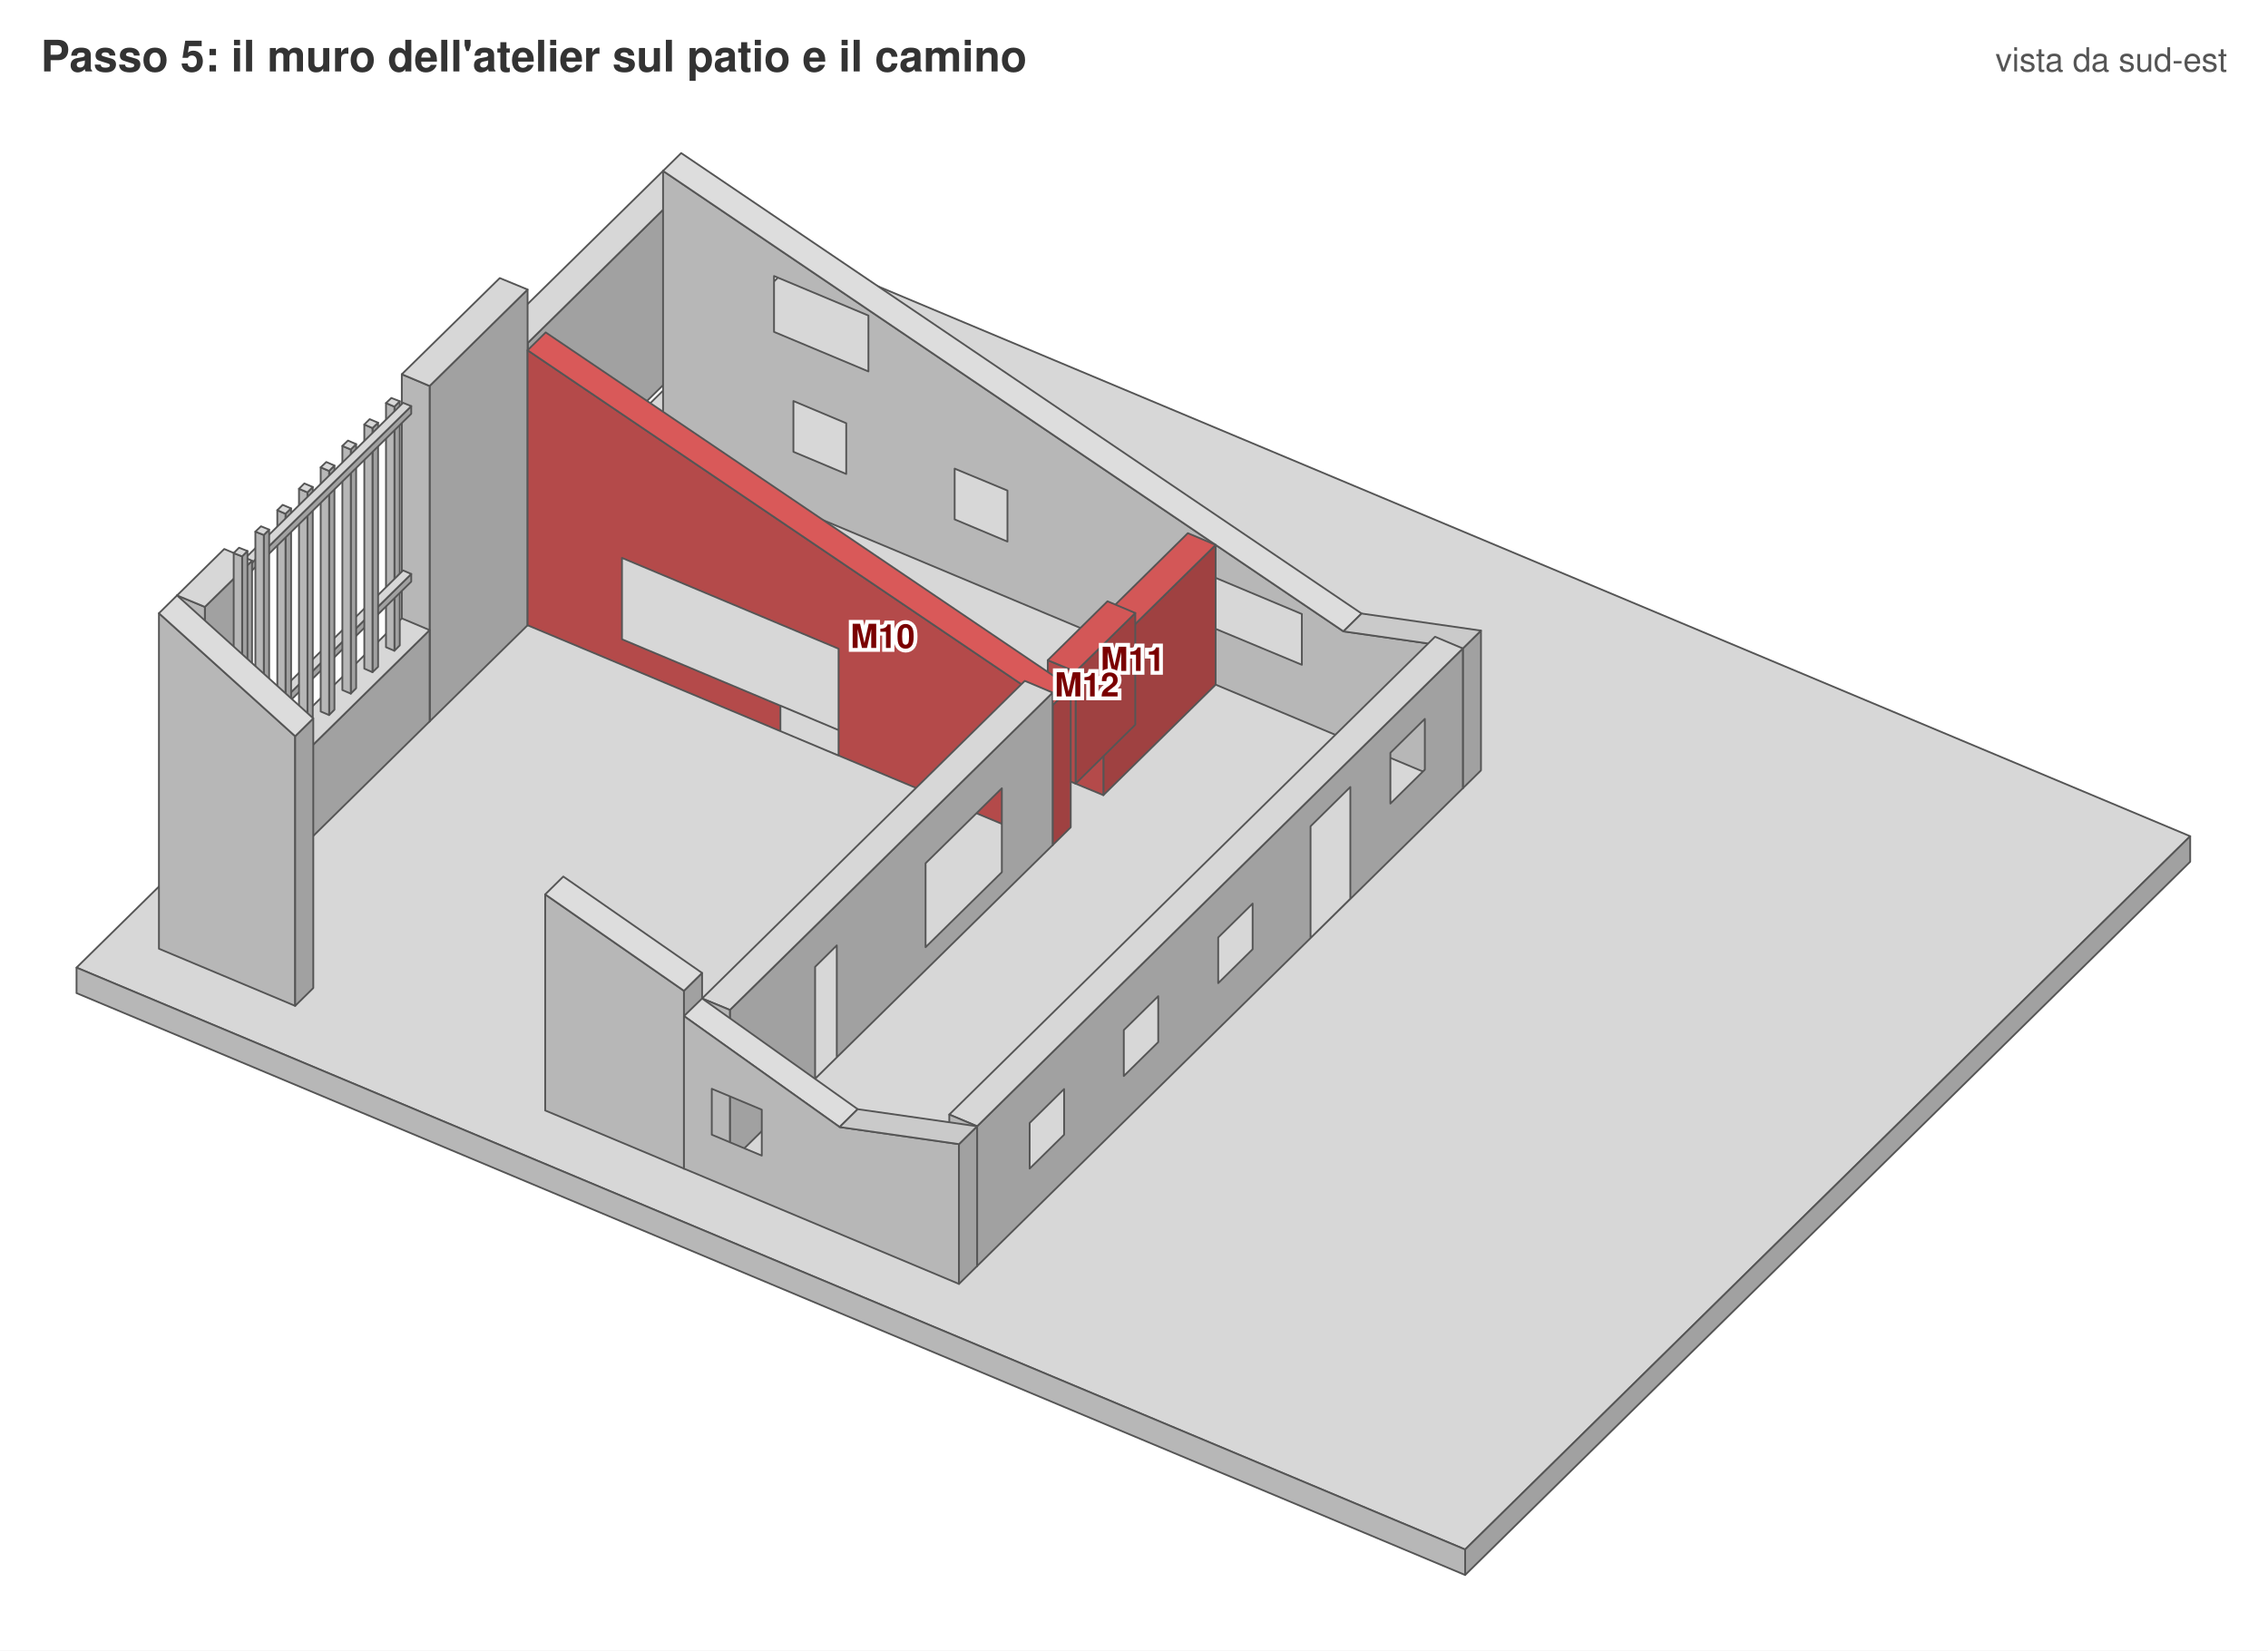
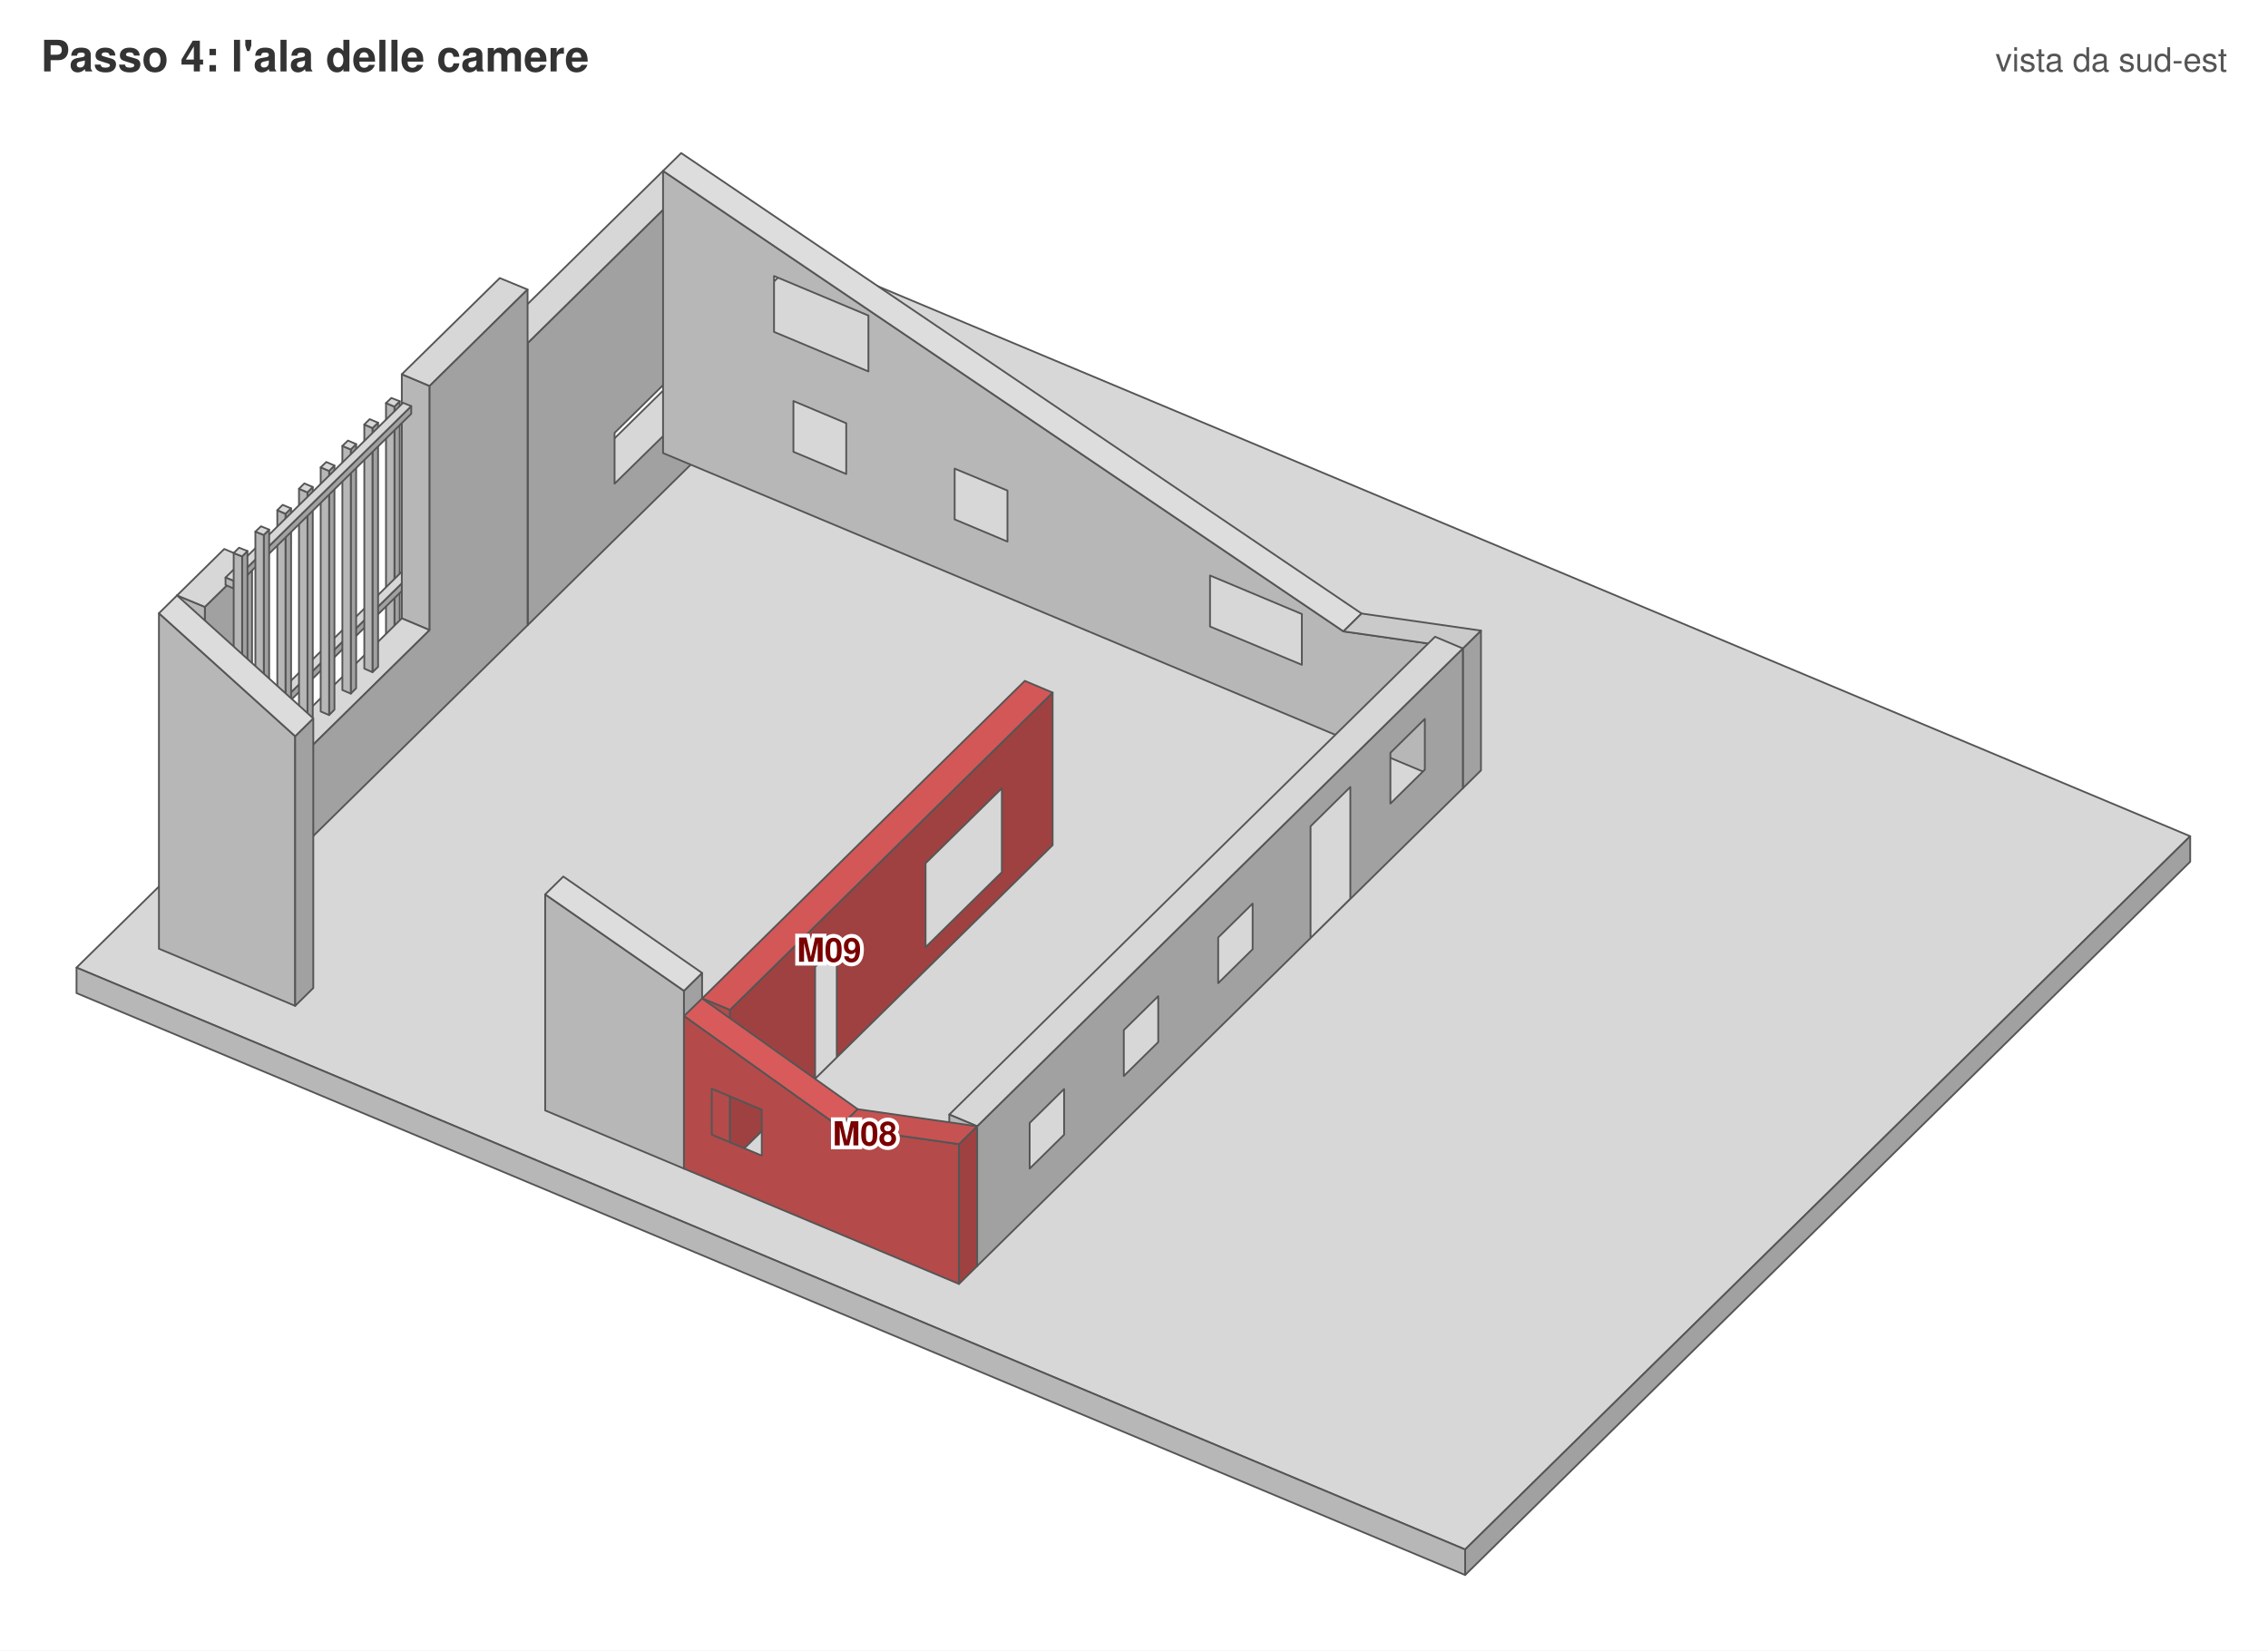
<svg xmlns="http://www.w3.org/2000/svg" viewBox="0 0 889 647" width="889" height="647">
  <rect width="100%" height="100%" fill="#ffffff" />
-   <text x="16" y="28" font-family="Helvetica, Arial, sans-serif" font-size="17" font-weight="bold" fill="#333">Passo 5: il muro dell'atelier sul patio e il camino</text>
+   <text x="16" y="28" font-family="Helvetica, Arial, sans-serif" font-size="17" font-weight="bold" fill="#333">Passo 4: l'ala delle camere</text>
  <path d="M 314.2 99.7 L 858.5 327.8 L 574.3 607.4 L 30.0 379.3 Z" fill="rgb(215,215,215)" fill-rule="evenodd" stroke="#555" stroke-width="0.7" stroke-linejoin="round" />
  <path d="M 858.5 337.8 L 574.3 617.4 L 574.3 607.4 L 858.5 327.8 Z" fill="rgb(161,161,161)" fill-rule="evenodd" stroke="#555" stroke-width="0.7" stroke-linejoin="round" />
  <path d="M 574.3 617.4 L 30.0 389.3 L 30.0 379.3 L 574.3 607.4 Z" fill="rgb(183,183,183)" fill-rule="evenodd" stroke="#555" stroke-width="0.7" stroke-linejoin="round" />
  <path d="M 270.7 182.2 L 206.8 245.1 L 206.8 134.5 L 270.7 71.6 Z M 267.2 163.8 L 240.9 189.6 L 240.9 169.7 L 267.2 143.8 Z" fill="rgb(161,161,161)" fill-rule="evenodd" stroke="#555" stroke-width="0.7" stroke-linejoin="round" />
  <path d="M 195.9 240.5 L 195.9 129.9 L 206.8 134.5 L 206.8 245.1 Z" fill="rgb(183,183,183)" fill-rule="evenodd" stroke="#555" stroke-width="0.7" stroke-linejoin="round" />
  <path d="M 195.9 129.9 L 259.9 67.0 L 270.7 71.6 L 206.8 134.5 Z" fill="rgb(215,215,215)" fill-rule="evenodd" stroke="#555" stroke-width="0.7" stroke-linejoin="round" />
  <path d="M 259.9 177.6 L 573.4 309.0 L 573.4 254.2 L 526.6 247.5 L 259.9 67.0 Z M 311.0 177.1 L 331.7 185.8 L 331.7 165.9 L 311.0 157.2 Z M 374.2 203.6 L 394.9 212.3 L 394.9 192.3 L 374.2 183.7 Z M 474.3 245.6 L 510.3 260.6 L 510.3 240.7 L 474.3 225.6 Z M 303.4 130.1 L 340.4 145.6 L 340.4 123.7 L 303.4 108.2 Z" fill="rgb(183,183,183)" fill-rule="evenodd" stroke="#555" stroke-width="0.7" stroke-linejoin="round" />
  <path d="M 533.7 240.5 L 267.0 60.0 L 259.9 67.0 L 526.6 247.5 Z" fill="rgb(221,221,221)" fill-rule="evenodd" stroke="#555" stroke-width="0.7" stroke-linejoin="round" />
  <path d="M 580.5 302.0 L 580.5 247.2 L 573.4 254.2 L 573.4 309.0 Z" fill="rgb(161,161,161)" fill-rule="evenodd" stroke="#555" stroke-width="0.7" stroke-linejoin="round" />
  <path d="M 580.5 247.2 L 533.7 240.5 L 526.6 247.5 L 573.4 254.2 Z" fill="rgb(202,202,202)" fill-rule="evenodd" stroke="#555" stroke-width="0.7" stroke-linejoin="round" />
-   <path d="M 476.5 268.4 L 432.5 311.7 L 432.5 256.9 L 476.5 213.6 Z" fill="rgb(159,65,65)" fill-rule="evenodd" stroke="#555" stroke-width="0.7" stroke-linejoin="round" />
-   <path d="M 421.6 252.4 L 465.6 209.0 L 476.5 213.6 L 432.5 256.9 Z" fill="rgb(211,87,87)" fill-rule="evenodd" stroke="#555" stroke-width="0.7" stroke-linejoin="round" />
-   <path d="M 421.6 307.2 L 421.6 252.4 L 432.5 256.9 L 432.5 311.7 Z" fill="rgb(180,74,74)" fill-rule="evenodd" stroke="#555" stroke-width="0.7" stroke-linejoin="round" />
-   <path d="M 206.8 245.1 L 168.4 282.8 L 168.4 151.3 L 206.8 113.5 Z" fill="rgb(161,161,161)" fill-rule="evenodd" stroke="#555" stroke-width="0.7" stroke-linejoin="round" />
-   <path d="M 157.5 278.3 L 157.5 146.7 L 168.4 151.3 L 168.4 282.8 Z" fill="rgb(183,183,183)" fill-rule="evenodd" stroke="#555" stroke-width="0.7" stroke-linejoin="round" />
-   <path d="M 157.5 146.7 L 195.9 109.0 L 206.8 113.5 L 168.4 151.3 Z" fill="rgb(215,215,215)" fill-rule="evenodd" stroke="#555" stroke-width="0.7" stroke-linejoin="round" />
-   <path d="M 445.0 284.1 L 421.6 307.2 L 421.6 263.3 L 445.0 240.3 Z" fill="rgb(159,65,65)" fill-rule="evenodd" stroke="#555" stroke-width="0.7" stroke-linejoin="round" />
-   <path d="M 410.7 302.6 L 410.7 258.8 L 421.6 263.3 L 421.6 307.2 Z" fill="rgb(180,74,74)" fill-rule="evenodd" stroke="#555" stroke-width="0.7" stroke-linejoin="round" />
-   <path d="M 410.7 258.8 L 434.1 235.7 L 445.0 240.3 L 421.6 263.3 Z" fill="rgb(211,87,87)" fill-rule="evenodd" stroke="#555" stroke-width="0.7" stroke-linejoin="round" />
-   <path d="M 206.8 245.1 L 412.6 331.3 L 412.6 276.5 L 206.8 137.3 Z M 243.8 250.6 L 328.7 286.2 L 328.7 254.3 L 243.8 218.7 Z M 305.9 286.6 L 328.7 296.2 L 328.7 286.2 L 305.9 276.6 Z" fill="rgb(180,74,74)" fill-rule="evenodd" stroke="#555" stroke-width="0.7" stroke-linejoin="round" />
-   <path d="M 419.7 269.5 L 213.9 130.3 L 206.8 137.3 L 412.6 276.5 Z" fill="rgb(217,89,89)" fill-rule="evenodd" stroke="#555" stroke-width="0.7" stroke-linejoin="round" />
-   <path d="M 419.7 324.3 L 419.7 269.5 L 412.6 276.5 L 412.6 331.3 Z" fill="rgb(159,65,65)" fill-rule="evenodd" stroke="#555" stroke-width="0.7" stroke-linejoin="round" />
-   <path d="M 168.4 282.8 L 98.8 351.3 L 98.8 315.5 L 168.4 247.0 Z" fill="rgb(161,161,161)" fill-rule="evenodd" stroke="#555" stroke-width="0.7" stroke-linejoin="round" />
-   <path d="M 87.9 310.9 L 157.5 242.4 L 168.4 247.0 L 98.8 315.5 Z" fill="rgb(215,215,215)" fill-rule="evenodd" stroke="#555" stroke-width="0.7" stroke-linejoin="round" />
-   <path d="M 87.9 346.8 L 87.9 310.9 L 98.8 315.5 L 98.8 351.3 Z" fill="rgb(183,183,183)" fill-rule="evenodd" stroke="#555" stroke-width="0.7" stroke-linejoin="round" />
  <path d="M 156.7 253.0 L 154.6 255.1 L 154.6 159.4 L 156.7 157.3 Z" fill="rgb(161,161,161)" fill-rule="evenodd" stroke="#555" stroke-width="0.7" stroke-linejoin="round" />
  <path d="M 151.3 253.7 L 151.3 158.0 L 154.6 159.4 L 154.6 255.1 Z" fill="rgb(183,183,183)" fill-rule="evenodd" stroke="#555" stroke-width="0.7" stroke-linejoin="round" />
  <path d="M 151.3 158.0 L 153.4 156.0 L 156.7 157.3 L 154.6 159.4 Z" fill="rgb(215,215,215)" fill-rule="evenodd" stroke="#555" stroke-width="0.7" stroke-linejoin="round" />
  <path d="M 161.2 228.0 L 91.6 296.5 L 91.6 293.5 L 161.2 225.0 Z" fill="rgb(161,161,161)" fill-rule="evenodd" stroke="#555" stroke-width="0.7" stroke-linejoin="round" />
  <path d="M 88.4 292.1 L 158.0 223.6 L 161.2 225.0 L 91.6 293.5 Z" fill="rgb(215,215,215)" fill-rule="evenodd" stroke="#555" stroke-width="0.7" stroke-linejoin="round" />
  <path d="M 88.4 295.1 L 88.4 292.1 L 91.6 293.5 L 91.6 296.5 Z" fill="rgb(183,183,183)" fill-rule="evenodd" stroke="#555" stroke-width="0.7" stroke-linejoin="round" />
+   <path d="M 157.5 242.4 L 157.5 146.7 L 168.4 151.3 L 168.4 247.0 Z" fill="rgb(183,183,183)" fill-rule="evenodd" stroke="#555" stroke-width="0.7" stroke-linejoin="round" />
+   <path d="M 87.9 310.9 L 157.5 242.4 L 168.4 247.0 L 98.8 315.5 Z" fill="rgb(215,215,215)" fill-rule="evenodd" stroke="#555" stroke-width="0.7" stroke-linejoin="round" />
+   <path d="M 157.5 146.7 L 195.9 109.0 L 206.8 113.5 L 168.4 151.3 Z" fill="rgb(215,215,215)" fill-rule="evenodd" stroke="#555" stroke-width="0.7" stroke-linejoin="round" />
+   <path d="M 206.8 245.1 L 80.3 369.5 L 80.3 237.9 L 98.8 219.8 L 98.8 315.5 L 168.4 247.0 L 168.4 151.3 L 206.8 113.5 Z" fill="rgb(161,161,161)" fill-rule="evenodd" stroke="#555" stroke-width="0.7" stroke-linejoin="round" />
+   <path d="M 69.4 364.9 L 69.4 233.4 L 80.3 237.9 L 80.3 369.5 Z" fill="rgb(183,183,183)" fill-rule="evenodd" stroke="#555" stroke-width="0.7" stroke-linejoin="round" />
+   <path d="M 69.4 233.4 L 87.9 215.2 L 98.8 219.8 L 80.3 237.9 Z" fill="rgb(215,215,215)" fill-rule="evenodd" stroke="#555" stroke-width="0.7" stroke-linejoin="round" />
  <path d="M 148.2 261.4 L 146.0 263.5 L 146.0 167.8 L 148.2 165.7 Z" fill="rgb(161,161,161)" fill-rule="evenodd" stroke="#555" stroke-width="0.7" stroke-linejoin="round" />
  <path d="M 142.8 262.1 L 142.8 166.4 L 146.0 167.8 L 146.0 263.5 Z" fill="rgb(183,183,183)" fill-rule="evenodd" stroke="#555" stroke-width="0.7" stroke-linejoin="round" />
  <path d="M 142.8 166.4 L 144.9 164.3 L 148.2 165.7 L 146.0 167.8 Z" fill="rgb(215,215,215)" fill-rule="evenodd" stroke="#555" stroke-width="0.7" stroke-linejoin="round" />
  <path d="M 139.6 269.8 L 137.5 271.9 L 137.5 176.2 L 139.6 174.1 Z" fill="rgb(161,161,161)" fill-rule="evenodd" stroke="#555" stroke-width="0.7" stroke-linejoin="round" />
  <path d="M 134.2 270.5 L 134.2 174.8 L 137.5 176.2 L 137.5 271.9 Z" fill="rgb(183,183,183)" fill-rule="evenodd" stroke="#555" stroke-width="0.7" stroke-linejoin="round" />
  <path d="M 134.2 174.8 L 136.4 172.7 L 139.6 174.1 L 137.5 176.2 Z" fill="rgb(215,215,215)" fill-rule="evenodd" stroke="#555" stroke-width="0.7" stroke-linejoin="round" />
  <path d="M 131.1 278.2 L 129.0 280.3 L 129.0 184.6 L 131.1 182.5 Z" fill="rgb(161,161,161)" fill-rule="evenodd" stroke="#555" stroke-width="0.7" stroke-linejoin="round" />
  <path d="M 125.7 278.9 L 125.7 183.2 L 129.0 184.6 L 129.0 280.3 Z" fill="rgb(183,183,183)" fill-rule="evenodd" stroke="#555" stroke-width="0.7" stroke-linejoin="round" />
  <path d="M 125.7 183.2 L 127.9 181.1 L 131.1 182.5 L 129.0 184.6 Z" fill="rgb(215,215,215)" fill-rule="evenodd" stroke="#555" stroke-width="0.7" stroke-linejoin="round" />
  <path d="M 122.6 286.5 L 120.5 288.6 L 120.5 193.0 L 122.6 190.9 Z" fill="rgb(161,161,161)" fill-rule="evenodd" stroke="#555" stroke-width="0.7" stroke-linejoin="round" />
  <path d="M 117.2 287.3 L 117.2 191.6 L 120.5 193.0 L 120.5 288.6 Z" fill="rgb(183,183,183)" fill-rule="evenodd" stroke="#555" stroke-width="0.7" stroke-linejoin="round" />
  <path d="M 117.2 191.6 L 119.3 189.5 L 122.6 190.9 L 120.5 193.0 Z" fill="rgb(215,215,215)" fill-rule="evenodd" stroke="#555" stroke-width="0.7" stroke-linejoin="round" />
  <path d="M 114.1 294.9 L 111.9 297.0 L 111.9 201.4 L 114.1 199.3 Z" fill="rgb(161,161,161)" fill-rule="evenodd" stroke="#555" stroke-width="0.7" stroke-linejoin="round" />
  <path d="M 108.7 295.7 L 108.7 200.0 L 111.9 201.4 L 111.9 297.0 Z" fill="rgb(183,183,183)" fill-rule="evenodd" stroke="#555" stroke-width="0.7" stroke-linejoin="round" />
  <path d="M 108.7 200.0 L 110.8 197.9 L 114.1 199.3 L 111.9 201.4 Z" fill="rgb(215,215,215)" fill-rule="evenodd" stroke="#555" stroke-width="0.7" stroke-linejoin="round" />
  <path d="M 161.2 162.2 L 91.6 230.7 L 91.6 227.7 L 161.2 159.2 Z" fill="rgb(161,161,161)" fill-rule="evenodd" stroke="#555" stroke-width="0.7" stroke-linejoin="round" />
  <path d="M 88.4 226.4 L 158.0 157.9 L 161.2 159.2 L 91.6 227.7 Z" fill="rgb(215,215,215)" fill-rule="evenodd" stroke="#555" stroke-width="0.7" stroke-linejoin="round" />
  <path d="M 88.4 229.3 L 88.4 226.4 L 91.6 227.7 L 91.6 230.7 Z" fill="rgb(183,183,183)" fill-rule="evenodd" stroke="#555" stroke-width="0.7" stroke-linejoin="round" />
  <path d="M 105.5 303.3 L 103.4 305.4 L 103.4 209.7 L 105.5 207.6 Z" fill="rgb(161,161,161)" fill-rule="evenodd" stroke="#555" stroke-width="0.7" stroke-linejoin="round" />
  <path d="M 100.1 304.1 L 100.1 208.4 L 103.4 209.7 L 103.4 305.4 Z" fill="rgb(183,183,183)" fill-rule="evenodd" stroke="#555" stroke-width="0.7" stroke-linejoin="round" />
  <path d="M 100.1 208.4 L 102.3 206.3 L 105.5 207.6 L 103.4 209.7 Z" fill="rgb(215,215,215)" fill-rule="evenodd" stroke="#555" stroke-width="0.7" stroke-linejoin="round" />
-   <path d="M 98.8 351.3 L 80.3 369.5 L 80.3 237.9 L 98.8 219.8 Z" fill="rgb(161,161,161)" fill-rule="evenodd" stroke="#555" stroke-width="0.7" stroke-linejoin="round" />
-   <path d="M 69.4 364.9 L 69.4 233.4 L 80.3 237.9 L 80.3 369.5 Z" fill="rgb(183,183,183)" fill-rule="evenodd" stroke="#555" stroke-width="0.7" stroke-linejoin="round" />
-   <path d="M 69.4 233.4 L 87.9 215.2 L 98.8 219.8 L 80.3 237.9 Z" fill="rgb(215,215,215)" fill-rule="evenodd" stroke="#555" stroke-width="0.7" stroke-linejoin="round" />
  <path d="M 97.0 311.7 L 94.9 313.8 L 94.9 218.1 L 97.0 216.0 Z" fill="rgb(161,161,161)" fill-rule="evenodd" stroke="#555" stroke-width="0.7" stroke-linejoin="round" />
  <path d="M 91.6 312.4 L 91.6 216.8 L 94.9 218.1 L 94.9 313.8 Z" fill="rgb(183,183,183)" fill-rule="evenodd" stroke="#555" stroke-width="0.7" stroke-linejoin="round" />
  <path d="M 91.6 216.8 L 93.7 214.7 L 97.0 216.0 L 94.9 218.1 Z" fill="rgb(215,215,215)" fill-rule="evenodd" stroke="#555" stroke-width="0.7" stroke-linejoin="round" />
-   <path d="M 412.6 331.3 L 286.1 455.7 L 286.1 395.9 L 412.6 271.5 Z M 392.7 341.9 L 362.8 371.3 L 362.8 338.4 L 392.7 309.0 Z M 328.0 414.5 L 319.5 422.9 L 319.5 379.0 L 328.0 370.6 Z" fill="rgb(161,161,161)" fill-rule="evenodd" stroke="#555" stroke-width="0.7" stroke-linejoin="round" />
-   <path d="M 275.2 391.4 L 401.7 266.9 L 412.6 271.5 L 286.1 395.9 Z" fill="rgb(215,215,215)" fill-rule="evenodd" stroke="#555" stroke-width="0.7" stroke-linejoin="round" />
-   <path d="M 275.2 451.2 L 275.2 391.4 L 286.1 395.9 L 286.1 455.7 Z" fill="rgb(183,183,183)" fill-rule="evenodd" stroke="#555" stroke-width="0.7" stroke-linejoin="round" />
+   <path d="M 412.6 331.3 L 286.1 455.7 L 286.1 395.9 L 412.6 271.5 Z M 392.7 341.9 L 362.8 371.3 L 362.8 338.4 L 392.7 309.0 Z M 328.0 414.5 L 319.5 422.9 L 319.5 379.0 L 328.0 370.6 Z" fill="rgb(159,65,65)" fill-rule="evenodd" stroke="#555" stroke-width="0.7" stroke-linejoin="round" />
+   <path d="M 275.2 391.4 L 401.7 266.9 L 412.6 271.5 L 286.1 395.9 Z" fill="rgb(211,87,87)" fill-rule="evenodd" stroke="#555" stroke-width="0.7" stroke-linejoin="round" />
+   <path d="M 275.2 451.2 L 275.2 391.4 L 286.1 395.9 L 286.1 455.7 Z" fill="rgb(180,74,74)" fill-rule="evenodd" stroke="#555" stroke-width="0.7" stroke-linejoin="round" />
  <path d="M 573.4 309.0 L 383.0 496.3 L 383.0 441.5 L 573.4 254.2 Z M 558.5 301.7 L 545.0 315.0 L 545.0 295.1 L 558.5 281.8 Z M 529.3 352.3 L 513.7 367.7 L 513.7 323.9 L 529.3 308.5 Z M 491.0 372.1 L 477.5 385.4 L 477.5 367.5 L 491.0 354.2 Z M 454.0 408.5 L 440.5 421.8 L 440.5 403.8 L 454.0 390.5 Z M 417.1 444.8 L 403.6 458.1 L 403.6 440.2 L 417.1 426.9 Z" fill="rgb(161,161,161)" fill-rule="evenodd" stroke="#555" stroke-width="0.7" stroke-linejoin="round" />
  <path d="M 372.1 436.9 L 562.5 249.6 L 573.4 254.2 L 383.0 441.5 Z" fill="rgb(215,215,215)" fill-rule="evenodd" stroke="#555" stroke-width="0.7" stroke-linejoin="round" />
  <path d="M 372.1 491.8 L 372.1 436.9 L 383.0 441.5 L 383.0 496.3 Z" fill="rgb(183,183,183)" fill-rule="evenodd" stroke="#555" stroke-width="0.7" stroke-linejoin="round" />
  <path d="M 62.3 371.9 L 115.7 394.3 L 115.7 288.6 L 62.3 240.4 Z" fill="rgb(183,183,183)" fill-rule="evenodd" stroke="#555" stroke-width="0.7" stroke-linejoin="round" />
  <path d="M 122.8 387.3 L 122.8 281.6 L 115.7 288.6 L 115.7 394.3 Z" fill="rgb(161,161,161)" fill-rule="evenodd" stroke="#555" stroke-width="0.7" stroke-linejoin="round" />
  <path d="M 122.8 281.6 L 69.4 233.4 L 62.3 240.4 L 115.7 288.6 Z" fill="rgb(220,220,220)" fill-rule="evenodd" stroke="#555" stroke-width="0.7" stroke-linejoin="round" />
  <path d="M 213.7 435.3 L 268.1 458.1 L 268.1 388.4 L 213.7 350.6 Z" fill="rgb(183,183,183)" fill-rule="evenodd" stroke="#555" stroke-width="0.7" stroke-linejoin="round" />
  <path d="M 275.2 451.2 L 275.2 381.4 L 268.1 388.4 L 268.1 458.1 Z" fill="rgb(161,161,161)" fill-rule="evenodd" stroke="#555" stroke-width="0.7" stroke-linejoin="round" />
  <path d="M 275.2 381.4 L 220.8 343.6 L 213.7 350.6 L 268.1 388.4 Z" fill="rgb(221,221,221)" fill-rule="evenodd" stroke="#555" stroke-width="0.7" stroke-linejoin="round" />
-   <path d="M 336.2 434.8 L 275.2 391.4 L 268.1 398.3 L 329.1 441.8 Z" fill="rgb(221,221,221)" fill-rule="evenodd" stroke="#555" stroke-width="0.7" stroke-linejoin="round" />
-   <path d="M 268.1 458.1 L 375.9 503.3 L 375.9 448.5 L 329.1 441.8 L 268.1 398.3 Z M 279.0 444.8 L 298.6 453.0 L 298.6 435.0 L 279.0 426.8 Z" fill="rgb(183,183,183)" fill-rule="evenodd" stroke="#555" stroke-width="0.7" stroke-linejoin="round" />
-   <path d="M 383.0 496.3 L 383.0 441.5 L 375.9 448.5 L 375.9 503.3 Z" fill="rgb(161,161,161)" fill-rule="evenodd" stroke="#555" stroke-width="0.7" stroke-linejoin="round" />
-   <path d="M 383.0 441.5 L 336.2 434.8 L 329.1 441.8 L 375.9 448.5 Z" fill="rgb(202,202,202)" fill-rule="evenodd" stroke="#555" stroke-width="0.7" stroke-linejoin="round" />
-   <text x="444" y="263" font-family="Helvetica, Arial, sans-serif" font-size="13" font-weight="bold" fill="#7a0000" text-anchor="middle" stroke="#fff" stroke-width="3" paint-order="stroke">M11</text>
-   <text x="426" y="273" font-family="Helvetica, Arial, sans-serif" font-size="13" font-weight="bold" fill="#7a0000" text-anchor="middle" stroke="#fff" stroke-width="3" paint-order="stroke">M12</text>
-   <text x="346" y="254" font-family="Helvetica, Arial, sans-serif" font-size="13" font-weight="bold" fill="#7a0000" text-anchor="middle" stroke="#fff" stroke-width="3" paint-order="stroke">M10</text>
+   <path d="M 336.2 434.8 L 275.2 391.4 L 268.1 398.3 L 329.1 441.8 Z" fill="rgb(217,90,90)" fill-rule="evenodd" stroke="#555" stroke-width="0.7" stroke-linejoin="round" />
+   <path d="M 268.1 458.1 L 375.9 503.3 L 375.9 448.5 L 329.1 441.8 L 268.1 398.3 Z M 279.0 444.8 L 298.6 453.0 L 298.6 435.0 L 279.0 426.8 Z" fill="rgb(180,74,74)" fill-rule="evenodd" stroke="#555" stroke-width="0.7" stroke-linejoin="round" />
+   <path d="M 383.0 496.3 L 383.0 441.5 L 375.9 448.5 L 375.9 503.3 Z" fill="rgb(159,65,65)" fill-rule="evenodd" stroke="#555" stroke-width="0.7" stroke-linejoin="round" />
+   <path d="M 383.0 441.5 L 336.2 434.8 L 329.1 441.8 L 375.9 448.5 Z" fill="rgb(199,82,82)" fill-rule="evenodd" stroke="#555" stroke-width="0.7" stroke-linejoin="round" />
+   <text x="325" y="377" font-family="Helvetica, Arial, sans-serif" font-size="13" font-weight="bold" fill="#7a0000" text-anchor="middle" stroke="#fff" stroke-width="3" paint-order="stroke">M09</text>
+   <text x="339" y="449" font-family="Helvetica, Arial, sans-serif" font-size="13" font-weight="bold" fill="#7a0000" text-anchor="middle" stroke="#fff" stroke-width="3" paint-order="stroke">M08</text>
  <text x="873" y="28" font-family="Helvetica, Arial, sans-serif" font-size="13" fill="#555" text-anchor="end">vista da sud-est</text>
</svg>
